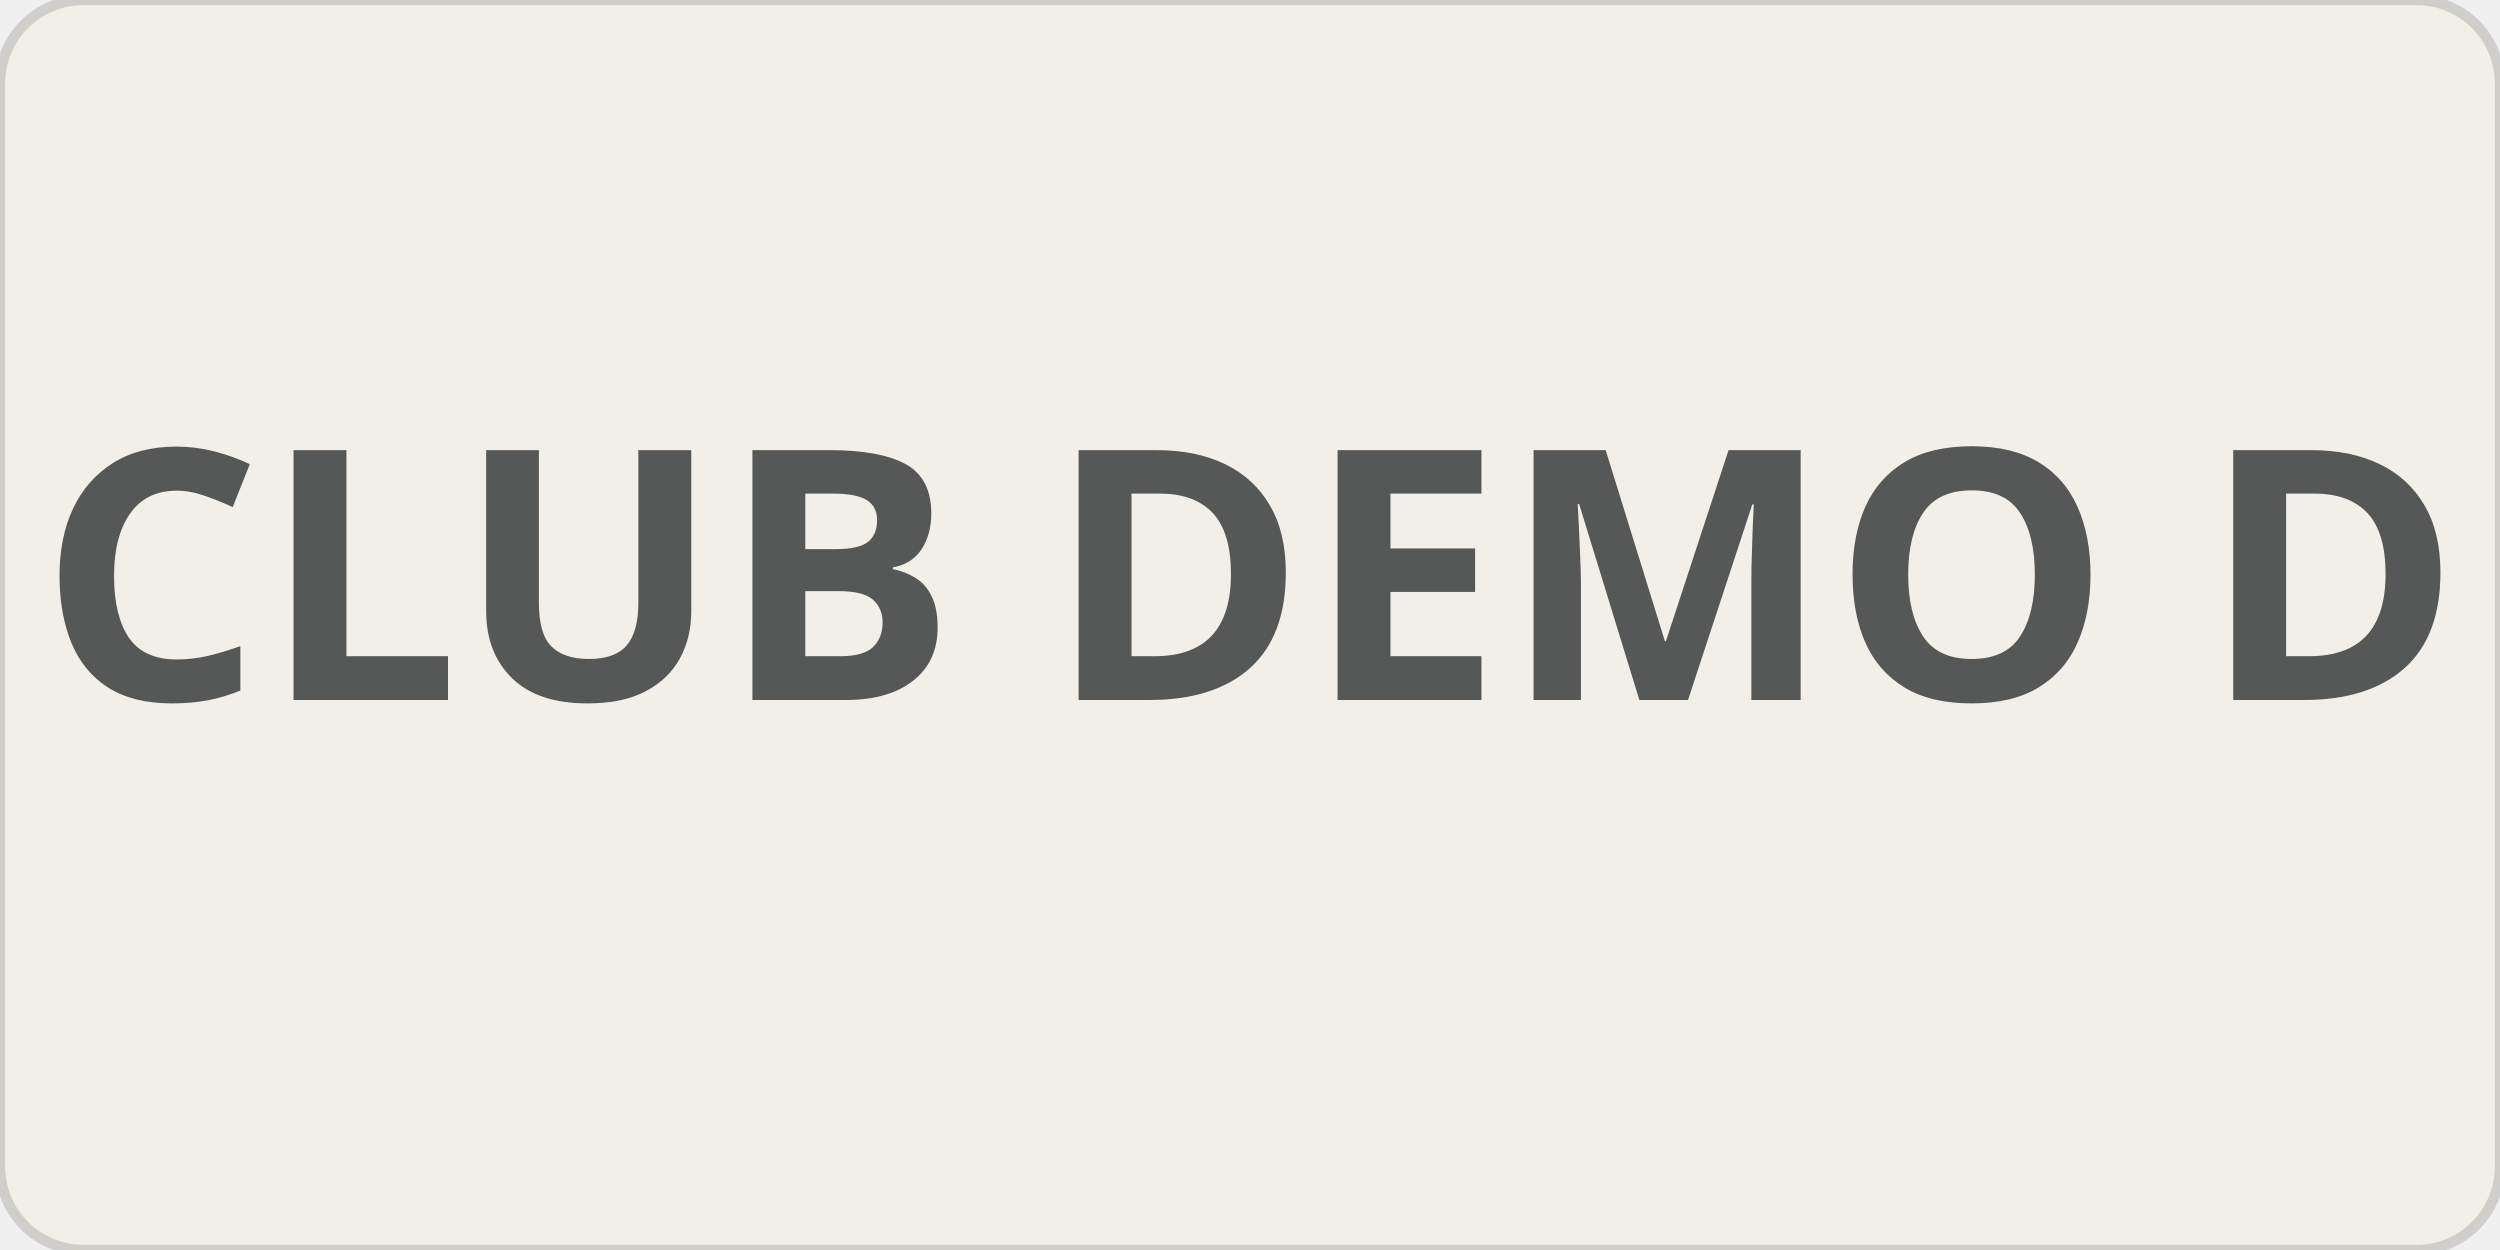
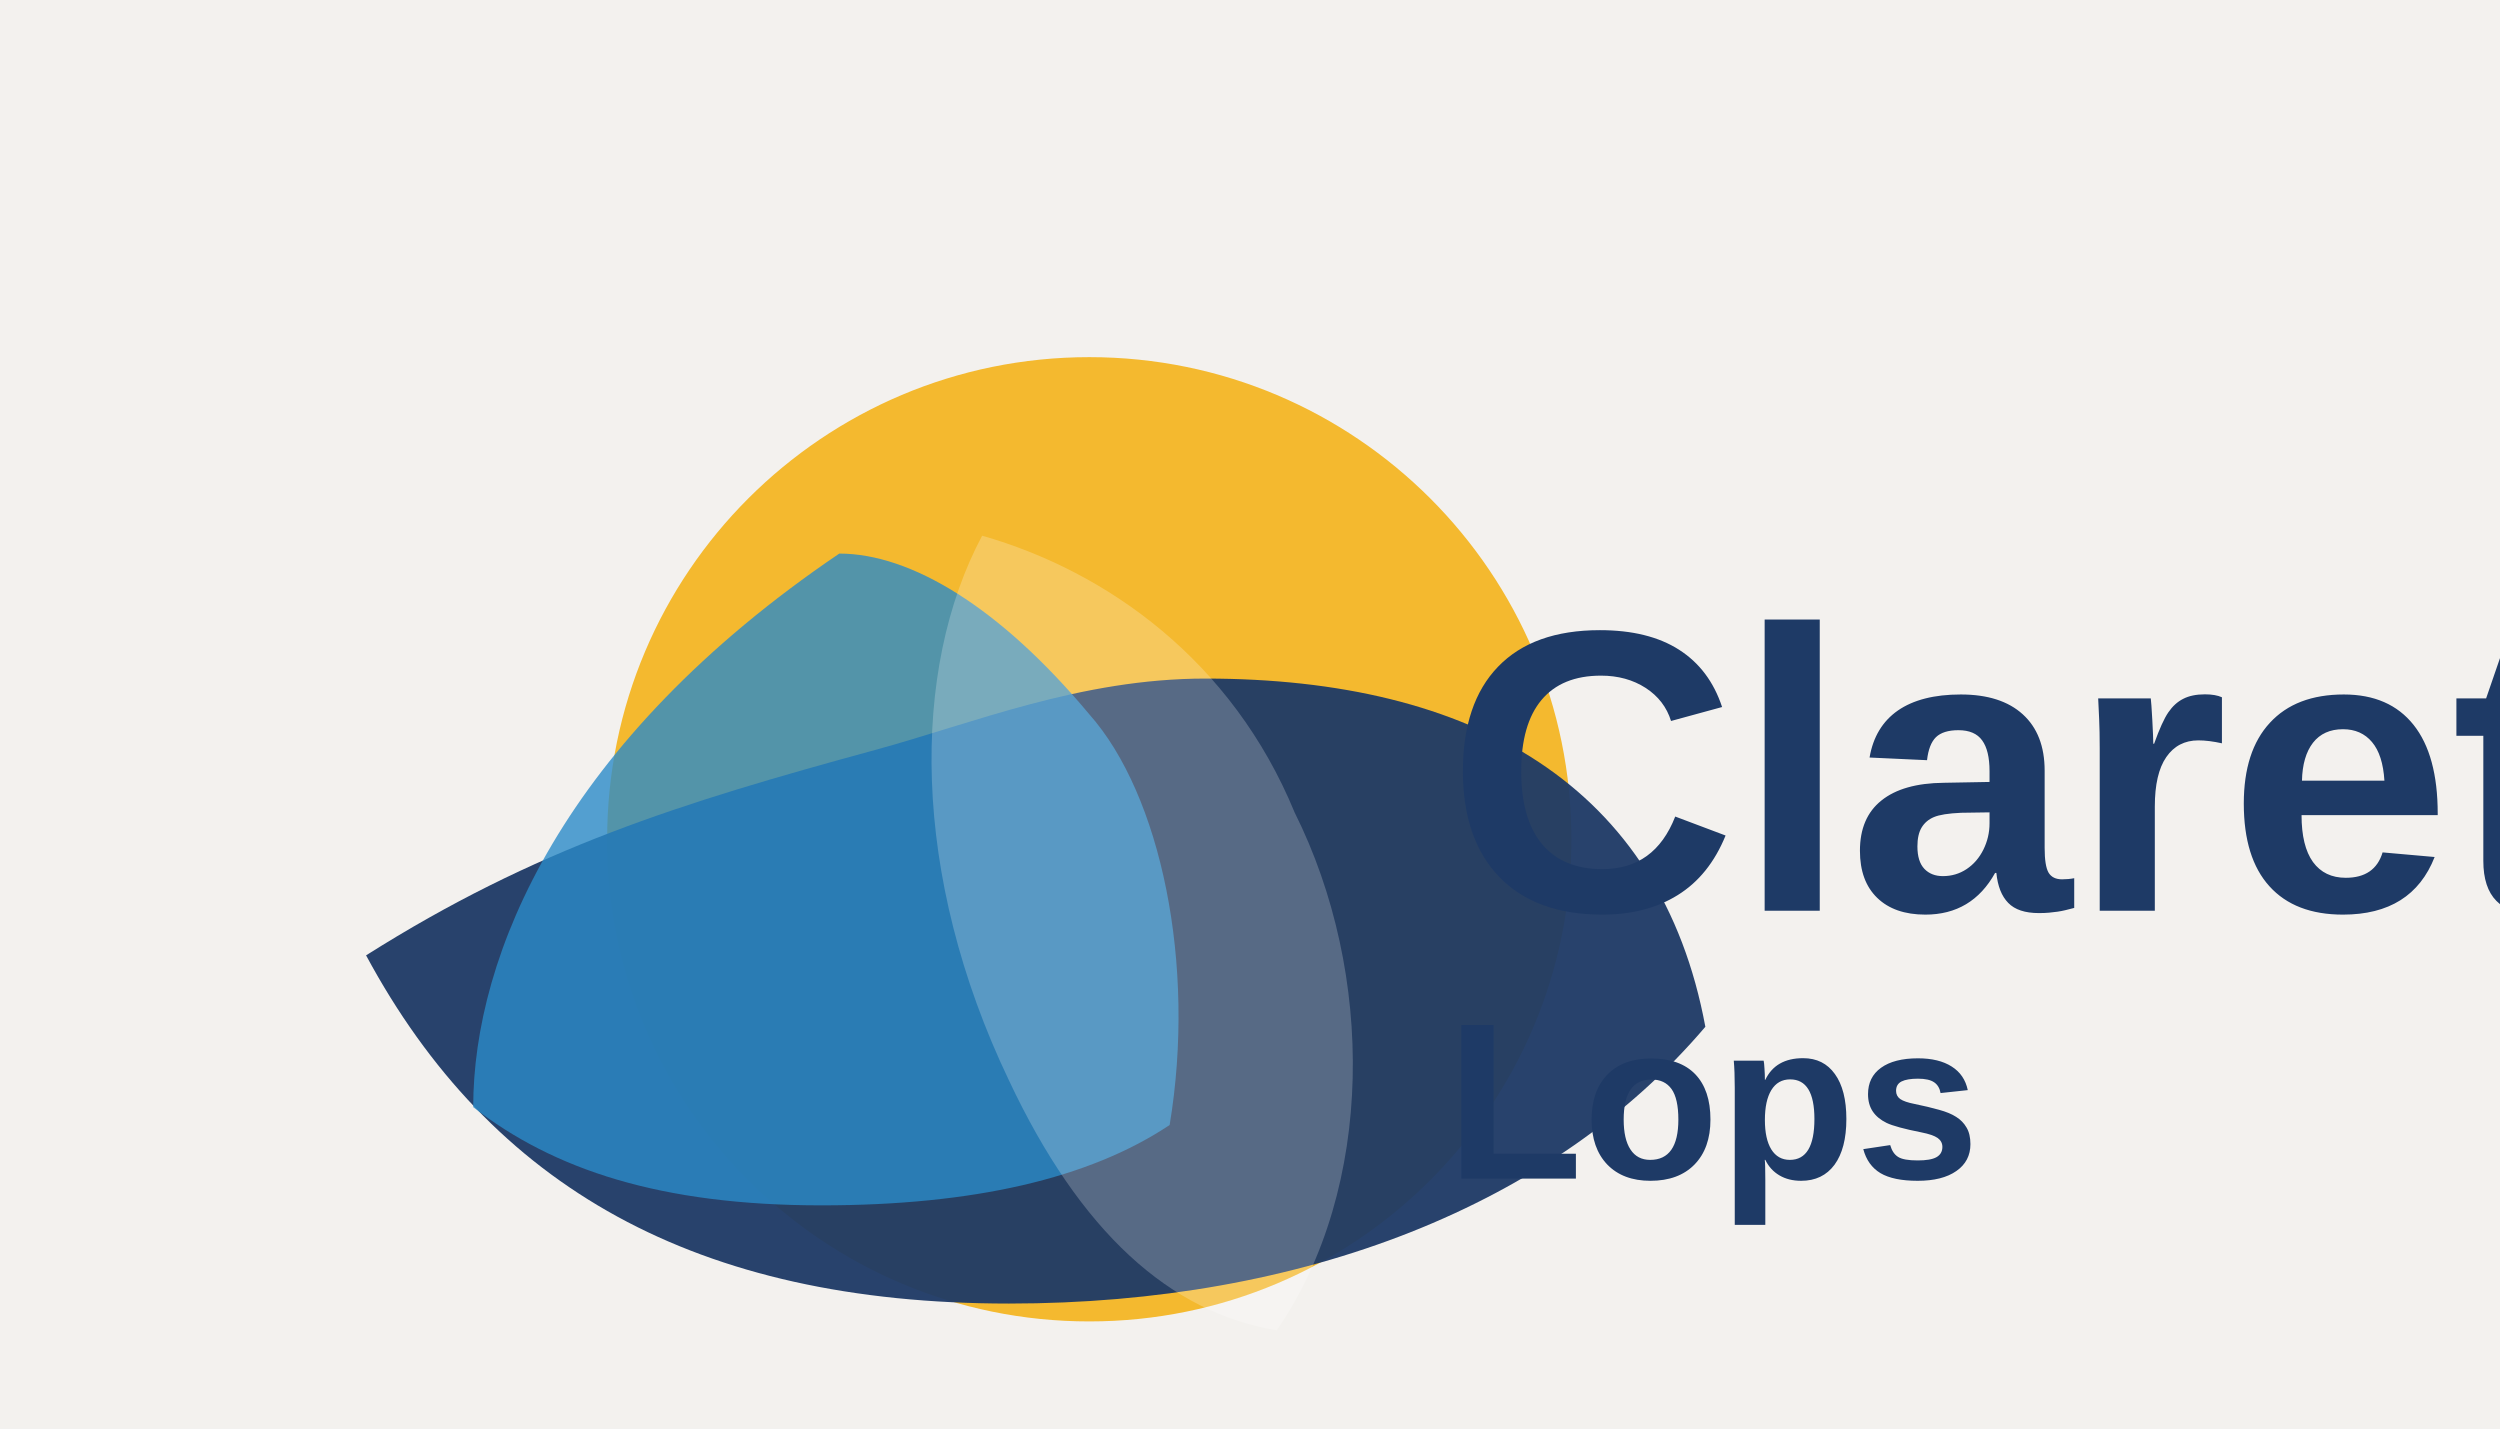
- <svg xmlns="http://www.w3.org/2000/svg" width="240" height="120" viewBox="0 0 240 120">
-   <rect width="240" height="120" rx="8" fill="#F2EFE8" stroke="#14171A" stroke-opacity="0.15" />
-   <text x="50%" y="56%" text-anchor="middle" font-family="'Big Shoulders Display', sans-serif" font-weight="700" font-size="33.6" fill="#14171A" opacity="0.7">CLUB DEMO D</text>
+ <svg xmlns="http://www.w3.org/2000/svg" width="280" height="160" viewBox="0 0 280 160" role="img" aria-label="Claret Logo">
+   <rect width="280" height="160" fill="#f3f1ee" />
+   <g transform="translate(12 12)">
+     <circle cx="110" cy="82" r="54" fill="#f4b92f" />
+     <path d="M86 72c11-3 23-8 37-8 30 0 51 12 56 39-17 20-45 31-78 31-35 0-58-13-72-39 19-12 35-17 57-23z" fill="#1e3a66" opacity="0.95" />
+     <path d="M82 50c8 0 18 6 28 18 8 9 12 28 9 46-9 6-22 9-39 9-18 0-30-4-39-11 0-17 10-41 41-62z" fill="#2a8bc8" opacity="0.8" />
+     <path d="M98 48c14 4 28 14 35 31 9 18 9 42-2 58-12-2-22-11-30-28-11-23-11-46-3-61z" fill="#fff" opacity="0.22" />
+     <text x="150" y="90" font-family="Arial, Helvetica, sans-serif" font-size="45" font-weight="900" fill="#1e3a66">Claret</text>
+     <text x="150" y="120" font-family="Arial, Helvetica, sans-serif" font-size="25" font-weight="900" fill="#1e3a66">Lops</text>
+   </g>
</svg>
